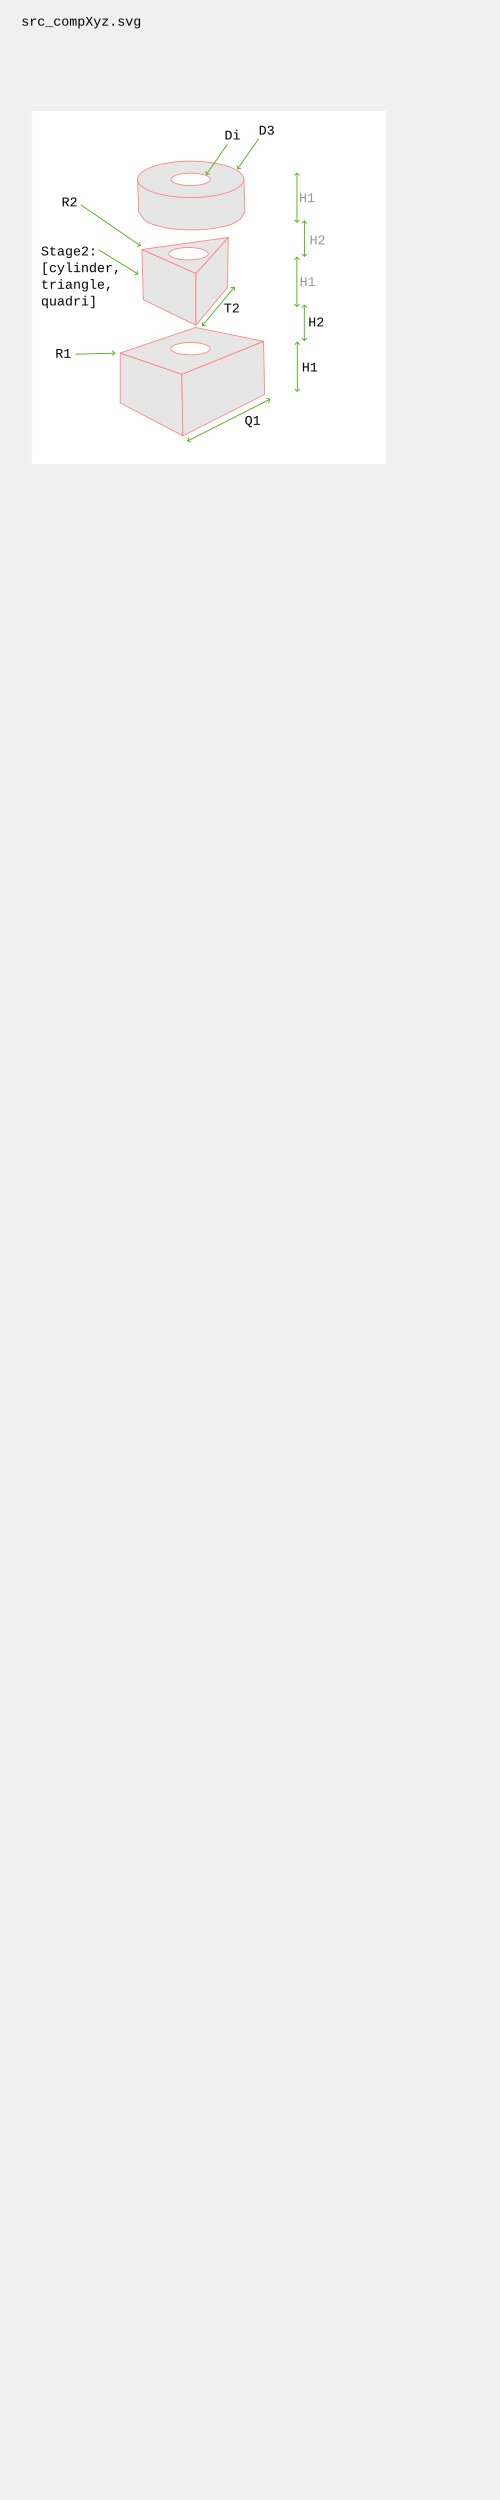
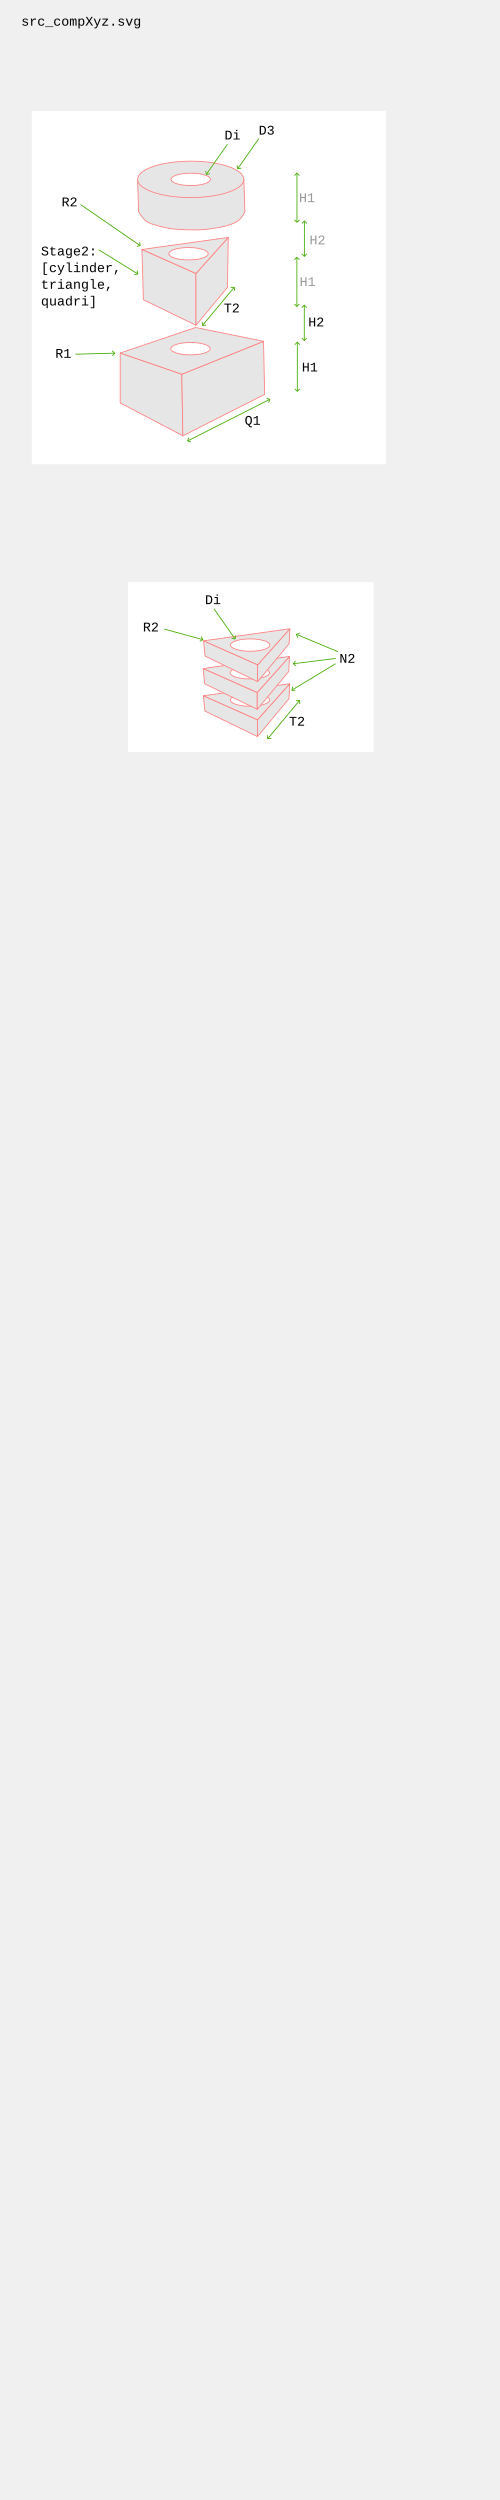
<svg xmlns="http://www.w3.org/2000/svg" width="600" height="3000" viewBox="0 0 158.75 793.75" version="1.1" id="svg1">
  <defs id="defs1">
+     <rect x="289.207" y="1046.91" width="43.246" height="42.345" id="rect17" />
    <rect x="522.554" y="258.574" width="64.869" height="45.048" id="rect15" />
    <rect x="517.148" y="389.213" width="123.431" height="89.195" id="rect14" />
    <rect x="537.87" y="515.346" width="62.13" height="62.166" id="rect13" />
    <rect x="546.88" y="332.697" width="53.12" height="68.228" id="rect12" />
    <rect x="510.841" y="164.875" width="60.364" height="53.156" id="rect11" />
    <rect x="409.934" y="428.855" width="53.156" height="54.958" id="rect10" />
    <marker style="overflow:visible" id="ArrowWide" refX="0" refY="0" orient="auto-start-reverse" markerWidth="1" markerHeight="1" viewBox="0 0 1 1" preserveAspectRatio="xMidYMid">
      <path style="fill:none;stroke:context-stroke;stroke-width:1;stroke-linecap:butt" d="M 3,-3 0,0 3,3" transform="rotate(180,0.125,0)" id="path10" />
    </marker>
    <rect x="25.483" y="16.564" width="226.797" height="52.24" id="rect1" />
    <marker style="overflow:visible" id="ArrowWide-7" refX="0" refY="0" orient="auto-start-reverse" markerWidth="1" markerHeight="1" viewBox="0 0 1 1" preserveAspectRatio="xMidYMid">
      <path style="fill:none;stroke:context-stroke;stroke-width:1;stroke-linecap:butt" d="M 3,-3 0,0 3,3" transform="rotate(180,0.125,0)" id="path10-9" />
    </marker>
    <marker style="overflow:visible" id="ArrowWide-7-9" refX="0" refY="0" orient="auto-start-reverse" markerWidth="1" markerHeight="1" viewBox="0 0 1 1" preserveAspectRatio="xMidYMid">
      <path style="fill:none;stroke:context-stroke;stroke-width:1;stroke-linecap:butt" d="M 3,-3 0,0 3,3" transform="rotate(180,0.125,0)" id="path10-9-2" />
    </marker>
    <marker style="overflow:visible" id="ArrowWide-7-6" refX="0" refY="0" orient="auto-start-reverse" markerWidth="1" markerHeight="1" viewBox="0 0 1 1" preserveAspectRatio="xMidYMid">
      <path style="fill:none;stroke:context-stroke;stroke-width:1;stroke-linecap:butt" d="M 3,-3 0,0 3,3" transform="rotate(180,0.125,0)" id="path10-9-1" />
    </marker>
    <marker style="overflow:visible" id="ArrowWide-7-9-6" refX="0" refY="0" orient="auto-start-reverse" markerWidth="1" markerHeight="1" viewBox="0 0 1 1" preserveAspectRatio="xMidYMid">
      <path style="fill:none;stroke:context-stroke;stroke-width:1;stroke-linecap:butt" d="M 3,-3 0,0 3,3" transform="rotate(180,0.125,0)" id="path10-9-2-3" />
    </marker>
    <rect x="409.934" y="428.855" width="53.156" height="54.958" id="rect10-7" />
    <rect x="409.934" y="428.855" width="53.156" height="54.958" id="rect10-74" />
    <rect x="409.934" y="428.855" width="53.156" height="54.958" id="rect10-4" />
    <rect x="409.934" y="428.855" width="53.156" height="54.958" id="rect10-4-8" />
    <marker style="overflow:visible" id="ArrowWide-6" refX="0" refY="0" orient="auto-start-reverse" markerWidth="1" markerHeight="1" viewBox="0 0 1 1" preserveAspectRatio="xMidYMid">
      <path style="fill:none;stroke:context-stroke;stroke-width:1;stroke-linecap:butt" d="M 3,-3 0,0 3,3" transform="rotate(180,0.125,0)" id="path10-8" />
    </marker>
    <rect x="510.841" y="164.875" width="60.364" height="53.156" id="rect11-9" />
    <marker style="overflow:visible" id="ArrowWide-2" refX="0" refY="0" orient="auto-start-reverse" markerWidth="1" markerHeight="1" viewBox="0 0 1 1" preserveAspectRatio="xMidYMid">
      <path style="fill:none;stroke:context-stroke;stroke-width:1;stroke-linecap:butt" d="M 3,-3 0,0 3,3" transform="rotate(180,0.125,0)" id="path10-7" />
    </marker>
    <marker style="overflow:visible" id="ArrowWide-61" refX="0" refY="0" orient="auto-start-reverse" markerWidth="1" markerHeight="1" viewBox="0 0 1 1" preserveAspectRatio="xMidYMid">
      <path style="fill:none;stroke:context-stroke;stroke-width:1;stroke-linecap:butt" d="M 3,-3 0,0 3,3" transform="rotate(180,0.125,0)" id="path10-5" />
    </marker>
    <rect x="522.554" y="258.574" width="64.869" height="45.048" id="rect15-1" />
+     <marker style="overflow:visible" id="ArrowWide-75" refX="0" refY="0" orient="auto-start-reverse" markerWidth="1" markerHeight="1" viewBox="0 0 1 1" preserveAspectRatio="xMidYMid">
+       <path style="fill:none;stroke:context-stroke;stroke-width:1;stroke-linecap:butt" d="M 3,-3 0,0 3,3" transform="rotate(180,0.125,0)" id="path10-3" />
+     </marker>
+     <rect x="546.88" y="332.697" width="53.12" height="68.228" id="rect12-6" />
+     <rect x="517.148" y="389.213" width="123.431" height="89.195" id="rect14-9" />
+     <marker style="overflow:visible" id="ArrowWide-3" refX="0" refY="0" orient="auto-start-reverse" markerWidth="1" markerHeight="1" viewBox="0 0 1 1" preserveAspectRatio="xMidYMid">
+       <path style="fill:none;stroke:context-stroke;stroke-width:1;stroke-linecap:butt" d="M 3,-3 0,0 3,3" transform="rotate(180,0.125,0)" id="path10-1" />
+     </marker>
+     <rect x="510.841" y="164.875" width="60.364" height="53.156" id="rect11-94" />
+     <rect x="522.554" y="258.574" width="64.869" height="45.048" id="rect15-7" />
+     <marker style="overflow:visible" id="ArrowWide-2-5" refX="0" refY="0" orient="auto-start-reverse" markerWidth="1" markerHeight="1" viewBox="0 0 1 1" preserveAspectRatio="xMidYMid">
+       <path style="fill:none;stroke:context-stroke;stroke-width:1;stroke-linecap:butt" d="M 3,-3 0,0 3,3" transform="rotate(180,0.125,0)" id="path10-7-3" />
+     </marker>
  </defs>
  <g id="layer1">
+     <rect style="fill:#ffffff;stroke:#ffffff;stroke-width:0.265;stroke-linejoin:round;stroke-dasharray:none" id="rect18" width="77.711" height="53.635" x="40.763" y="184.981" />
    <rect style="fill:#ffffff;stroke:#ffffff;stroke-width:0.265;stroke-linejoin:round" id="rect4" width="112.199" height="111.85" x="10.25" y="35.4" />
    <text xml:space="preserve" transform="scale(0.2645833)" id="text1" style="font-size:16px;line-height:normal;font-family:'Liberation Mono';-inkscape-font-specification:'Liberation Mono';text-decoration-color:#000000;white-space:pre;shape-inside:url(#rect1);display:inline;fill:#000000;stroke-width:1;-inkscape-stroke:none;stop-color:#000000">
-       <tspan x="25.482" y="30.801" id="tspan3">src_compXyz.svg</tspan>
+       <tspan x="25.482" y="30.801" id="tspan13">src_compXyz.svg</tspan>
    </text>
    <path style="fill:#e6e6e6;stroke:#ff8080;stroke-width:0.265;stroke-linejoin:round" d="m 38.166,112.076 v 15.845 l 19.89,10.451 -0.337,-19.553 z" id="path1" />
    <path style="fill:#e6e6e6;stroke:#ff8080;stroke-width:0.265;stroke-linejoin:round" d="M 58.056,138.371 84.014,125.224 83.677,108.368 57.719,118.819 Z" id="path2" />
    <path style="fill:#e6e6e6;stroke:#ff8080;stroke-width:0.265;stroke-linejoin:round" d="m 38.166,112.076 23.935,-8.091 21.575,4.383 -25.958,10.451 z" id="path3" />
    <ellipse style="fill:#ffffff;stroke:#ff8080;stroke-width:0.265;stroke-linejoin:round" id="path4" cx="60.488" cy="110.709" rx="6.257" ry="1.967" />
    <path style="fill:#e6e6e6;stroke:#ff8080;stroke-width:0.265;stroke-linejoin:round" d="m 45.53,95.174 16.686,8.105 V 86.83 l -17.163,-7.628 z" id="path5" />
    <path style="fill:#e6e6e6;stroke:#ff8080;stroke-width:0.265;stroke-linejoin:round" d="M 62.217,86.83 72.467,75.388 72.228,91.24 62.217,103.278 Z" id="path6" />
    <path style="fill:#e6e6e6;stroke:#ff8080;stroke-width:0.265;stroke-linejoin:round" d="M 45.053,79.202 72.467,75.388 62.217,86.83 Z" id="path7" />
    <ellipse style="fill:#ffffff;stroke:#ff8080;stroke-width:0.265;stroke-linejoin:round" id="path4-3" cx="59.858" cy="80.562" rx="6.257" ry="1.967" />
    <path style="fill:#e6e6e6;stroke:#ff8080;stroke-width:0.265;stroke-linejoin:round" d="m 43.692,56.949 0.321,10.296 c 0,0 1.275,2.138 2.24,2.878 0.969,0.744 2.208,1.073 3.377,1.429 2.065,0.628 4.207,1.051 6.358,1.225 4.121,0.334 8.329,0.38 12.398,-0.356 2.625,-0.475 5.447,-0.978 7.574,-2.589 0.835,-0.633 1.784,-2.588 1.784,-2.588 L 77.423,56.949 Z" id="path8" />
    <ellipse style="fill:#e6e6e6;stroke:#ff8080;stroke-width:0.265;stroke-linejoin:round" id="path4-3-1" cx="60.557" cy="56.949" rx="16.865" ry="5.781" />
    <ellipse style="fill:#ffffff;stroke:#ff8080;stroke-width:0.265;stroke-linejoin:round" id="path4-3-6" cx="60.557" cy="56.949" rx="6.257" ry="1.967" />
    <path style="fill:none;stroke:#44aa00;stroke-width:0.265;stroke-linejoin:round;marker-start:url(#ArrowWide);marker-end:url(#ArrowWide)" d="m 94.398,108.7 v 15.495" id="path9" />
    <path style="fill:none;stroke:#44aa00;stroke-width:0.265;stroke-linejoin:round;marker-start:url(#ArrowWide-7);marker-end:url(#ArrowWide-7)" d="m 96.609,96.943 v 11.109" id="path9-3" />
    <path style="fill:none;stroke:#44aa00;stroke-width:0.265;stroke-linejoin:round;marker-start:url(#ArrowWide-7-9);marker-end:url(#ArrowWide-7-9)" d="M 94.254,81.747 V 97.242" id="path9-3-7" />
    <path style="fill:none;stroke:#44aa00;stroke-width:0.265;stroke-linejoin:round;marker-start:url(#ArrowWide-7-6);marker-end:url(#ArrowWide-7-6)" d="m 96.64,70.218 v 11.109" id="path9-3-1" />
    <path style="fill:none;stroke:#44aa00;stroke-width:0.265;stroke-linejoin:round;marker-start:url(#ArrowWide-7-9-6);marker-end:url(#ArrowWide-7-9-6)" d="M 94.285,55.022 V 70.517" id="path9-3-7-5" />
    <text xml:space="preserve" transform="matrix(0.2645833,0,0,0.2645833,-12.63401,0.7151329)" id="text10" style="font-size:16px;line-height:normal;font-family:'Liberation Mono';-inkscape-font-specification:'Liberation Mono';text-decoration-color:#000000;white-space:pre;shape-inside:url(#rect10);display:inline;fill:#000000;stroke-width:1;-inkscape-stroke:none;stop-color:#000000">
-       <tspan x="409.934" y="443.092" id="tspan4">H1</tspan>
+       <tspan x="409.934" y="443.092" id="tspan16">H1</tspan>
    </text>
    <text xml:space="preserve" transform="matrix(0.2645833,0,0,0.2645833,-13.34692,-26.42023)" id="text10-6" style="font-size:16px;line-height:normal;font-family:'Liberation Mono';-inkscape-font-specification:'Liberation Mono';text-decoration-color:#000000;white-space:pre;shape-inside:url(#rect10-7);display:inline;fill:#999999;stroke-width:1;-inkscape-stroke:none;stop-color:#000000">
-       <tspan x="409.934" y="443.092" id="tspan5">H1</tspan>
+       <tspan x="409.934" y="443.092" id="tspan18">H1</tspan>
    </text>
    <text xml:space="preserve" transform="matrix(0.2645833,0,0,0.2645833,-13.52783,-53.06706)" id="text10-5" style="font-size:16px;line-height:normal;font-family:'Liberation Mono';-inkscape-font-specification:'Liberation Mono';text-decoration-color:#000000;white-space:pre;shape-inside:url(#rect10-74);display:inline;fill:#999999;stroke-width:1;-inkscape-stroke:none;stop-color:#000000">
-       <tspan x="409.934" y="443.092" id="tspan6">H1</tspan>
+       <tspan x="409.934" y="443.092" id="tspan19">H1</tspan>
    </text>
    <text xml:space="preserve" transform="matrix(0.2645833,0,0,0.2645833,-10.1956,-39.64529)" id="text10-7" style="font-size:16px;line-height:normal;font-family:'Liberation Mono';-inkscape-font-specification:'Liberation Mono';text-decoration-color:#000000;white-space:pre;shape-inside:url(#rect10-4);display:inline;fill:#999999;stroke-width:1;-inkscape-stroke:none;stop-color:#000000">
-       <tspan x="409.934" y="443.092" id="tspan7">H2</tspan>
+       <tspan x="409.934" y="443.092" id="tspan20">H2</tspan>
    </text>
    <text xml:space="preserve" transform="matrix(0.2645833,0,0,0.2645833,-10.59785,-13.60008)" id="text10-7-1" style="font-size:16px;line-height:normal;font-family:'Liberation Mono';-inkscape-font-specification:'Liberation Mono';text-decoration-color:#000000;white-space:pre;shape-inside:url(#rect10-4-8);display:inline;fill:#000000;stroke-width:1;-inkscape-stroke:none;stop-color:#000000">
-       <tspan x="409.934" y="443.092" id="tspan8">H2</tspan>
+       <tspan x="409.934" y="443.092" id="tspan26">H2</tspan>
    </text>
    <path style="fill:#999999;stroke:#44aa00;stroke-width:0.265;stroke-linejoin:round;marker-start:url(#ArrowWide)" d="m 65.554,55.304 6.675,-9.535" id="path11" />
    <text xml:space="preserve" transform="matrix(0.2645833,0,0,0.2645833,-63.88521,-3.098909)" id="text11" style="font-size:16px;line-height:normal;font-family:'Liberation Mono';-inkscape-font-specification:'Liberation Mono';text-decoration-color:#000000;white-space:pre;shape-inside:url(#rect11);display:inline;fill:#000000;stroke-width:1;-inkscape-stroke:none;stop-color:#000000">
-       <tspan x="510.842" y="179.111" id="tspan9">Di</tspan>
+       <tspan x="510.842" y="179.111" id="tspan27">Di</tspan>
    </text>
    <path style="fill:#999999;stroke:#44aa00;stroke-width:0.265;stroke-linejoin:round;marker-start:url(#ArrowWide-6)" d="m 75.499,53.534 6.675,-9.535" id="path11-6" />
    <text xml:space="preserve" transform="matrix(0.2645833,0,0,0.2645833,-53.03445,-4.649357)" id="text11-4" style="font-size:16px;line-height:normal;font-family:'Liberation Mono';-inkscape-font-specification:'Liberation Mono';text-decoration-color:#000000;white-space:pre;shape-inside:url(#rect11-9);display:inline;fill:#000000;stroke-width:1;-inkscape-stroke:none;stop-color:#000000">
-       <tspan x="510.842" y="179.111" id="tspan10">D3</tspan>
+       <tspan x="510.842" y="179.111" id="tspan28">D3</tspan>
    </text>
    <path style="fill:#999999;stroke:#44aa00;stroke-width:0.265;stroke-linejoin:round;marker-start:url(#ArrowWide);marker-end:url(#ArrowWide)" d="M 64.333,103.278 74.345,91.24" id="path12" />
    <text xml:space="preserve" transform="matrix(0.2645833,0,0,0.2645833,-73.63918,7.389956)" id="text12" style="font-size:16px;line-height:normal;font-family:'Liberation Mono';-inkscape-font-specification:'Liberation Mono';text-decoration-color:#000000;white-space:pre;shape-inside:url(#rect12);display:inline;fill:#000000;stroke-width:1;-inkscape-stroke:none;stop-color:#000000">
-       <tspan x="546.879" y="346.934" id="tspan11">T2</tspan>
+       <tspan x="546.879" y="346.934" id="tspan29">T2</tspan>
    </text>
    <path style="fill:#999999;stroke:#44aa00;stroke-width:0.265;stroke-linejoin:round;marker-start:url(#ArrowWide);marker-end:url(#ArrowWide)" d="M 59.643,139.959 85.601,126.811" id="path13" />
    <text xml:space="preserve" transform="matrix(0.2645833,0,0,0.2645833,-64.64567,-5.244308)" id="text13" style="font-size:16px;line-height:normal;font-family:'Liberation Mono';-inkscape-font-specification:'Liberation Mono';text-decoration-color:#000000;white-space:pre;shape-inside:url(#rect13);display:inline;fill:#000000;stroke-width:1;-inkscape-stroke:none;stop-color:#000000">
-       <tspan x="537.869" y="529.582" id="tspan12">Q1</tspan>
+       <tspan x="537.869" y="529.582" id="tspan30">Q1</tspan>
    </text>
    <path style="fill:#999999;stroke:#44aa00;stroke-width:0.265;stroke-linejoin:round;marker-end:url(#ArrowWide)" d="M 31.32,79.307 43.715,86.936" id="path14" />
    <text xml:space="preserve" transform="matrix(0.2645833,0,0,0.2645833,-123.8228,-25.63996)" id="text14" style="font-size:16px;line-height:normal;font-family:'Liberation Mono';-inkscape-font-specification:'Liberation Mono';text-decoration-color:#000000;white-space:pre;shape-inside:url(#rect14);display:inline;fill:#000000;stroke-width:1;-inkscape-stroke:none;stop-color:#000000">
-       <tspan x="517.148" y="403.449" id="tspan13">Stage2:
+       <tspan x="517.148" y="403.449" id="tspan31">Stage2:
</tspan>
-       <tspan x="517.148" y="423.449" id="tspan16">[cylinder,
+       <tspan x="517.148" y="423.449" id="tspan32">[cylinder,
</tspan>
-       <tspan x="517.148" y="443.449" id="tspan17">triangle,
+       <tspan x="517.148" y="443.449" id="tspan33">triangle,
</tspan>
-       <tspan x="517.148" y="463.449" id="tspan18">quadri]</tspan>
+       <tspan x="517.148" y="463.449" id="tspan34">quadri]</tspan>
    </text>
    <path style="fill:#999999;stroke:#44aa00;stroke-width:0.265;stroke-linejoin:round;marker-end:url(#ArrowWide-2)" d="M 25.582,64.951 44.469,77.959" id="path14-6" />
    <text xml:space="preserve" transform="matrix(0.2645833,0,0,0.2645833,-118.7121,-6.674574)" id="text15" style="font-size:16px;line-height:normal;font-family:'Liberation Mono';-inkscape-font-specification:'Liberation Mono';text-decoration-color:#000000;white-space:pre;shape-inside:url(#rect15);display:inline;fill:#000000;stroke-width:1;-inkscape-stroke:none;stop-color:#000000">
-       <tspan x="522.555" y="272.811" id="tspan19">R2</tspan>
+       <tspan x="522.555" y="272.811" id="tspan35">R2</tspan>
    </text>
    <path style="fill:#999999;stroke:#44aa00;stroke-width:0.265;stroke-linejoin:round;marker-end:url(#ArrowWide-61)" d="m 23.968,112.456 12.396,-0.325" id="path14-9" />
    <text xml:space="preserve" transform="matrix(0.2645833,0,0,0.2645833,-120.7098,41.41736)" id="text15-1" style="font-size:16px;line-height:normal;font-family:'Liberation Mono';-inkscape-font-specification:'Liberation Mono';text-decoration-color:#000000;white-space:pre;shape-inside:url(#rect15-1);display:inline;fill:#000000;stroke-width:1;-inkscape-stroke:none;stop-color:#000000">
-       <tspan x="522.555" y="272.811" id="tspan20">R1</tspan>
+       <tspan x="522.555" y="272.811" id="tspan36">R1</tspan>
+     </text>
+     <path style="fill:#e6e6e6;stroke:#ff8080;stroke-width:0.265;stroke-linejoin:round" d="m 65.049,225.76 16.686,8.105 v -5.336 l -17.163,-7.628 z" id="path5-7" />
+     <path style="fill:#e6e6e6;stroke:#ff8080;stroke-width:0.265;stroke-linejoin:round" d="m 81.736,228.529 10.25,-11.442 -0.238,4.74 -10.012,12.038 z" id="path6-0" />
+     <path style="fill:#e6e6e6;stroke:#ff8080;stroke-width:0.265;stroke-linejoin:round" d="m 64.572,220.901 27.413,-3.814 -10.25,11.442 z" id="path7-9" />
+     <ellipse style="fill:#ffffff;stroke:#ff8080;stroke-width:0.265;stroke-linejoin:round" id="path4-3-3" cx="79.377" cy="222.261" rx="6.257" ry="1.967" />
+     <path style="fill:#999999;stroke:#44aa00;stroke-width:0.265;stroke-linejoin:round;marker-start:url(#ArrowWide-75);marker-end:url(#ArrowWide-75)" d="M 85.044,234.489 95.056,222.451" id="path12-6" />
+     <text xml:space="preserve" transform="matrix(0.2645833,0,0,0.2645833,-52.92827,138.6002)" id="text12-0" style="font-size:16px;line-height:normal;font-family:'Liberation Mono';-inkscape-font-specification:'Liberation Mono';text-decoration-color:#000000;white-space:pre;shape-inside:url(#rect12-6);display:inline;fill:#000000;stroke-width:1;-inkscape-stroke:none;stop-color:#000000">
+       <tspan x="546.879" y="346.934" id="tspan37">T2</tspan>
+     </text>
+     <path style="fill:#e6e6e6;stroke:#ff8080;stroke-width:0.265;stroke-linejoin:round" d="m 64.982,217.103 16.686,8.105 v -5.336 l -17.163,-7.628 z" id="path5-7-3" />
+     <path style="fill:#e6e6e6;stroke:#ff8080;stroke-width:0.265;stroke-linejoin:round" d="m 81.669,219.873 10.25,-11.442 -0.238,4.74 -10.012,12.038 z" id="path6-0-7" />
+     <path style="fill:#e6e6e6;stroke:#ff8080;stroke-width:0.265;stroke-linejoin:round" d="M 64.506,212.244 91.919,208.43 81.669,219.873 Z" id="path7-9-5" />
+     <ellipse style="fill:#ffffff;stroke:#ff8080;stroke-width:0.265;stroke-linejoin:round" id="path4-3-3-9" cx="79.31" cy="213.605" rx="6.257" ry="1.967" />
+     <path style="fill:#e6e6e6;stroke:#ff8080;stroke-width:0.265;stroke-linejoin:round" d="m 65.111,208.309 16.686,8.105 v -5.336 l -17.163,-7.628 z" id="path5-7-7" />
+     <path style="fill:#e6e6e6;stroke:#ff8080;stroke-width:0.265;stroke-linejoin:round" d="m 81.797,211.079 10.25,-11.442 -0.238,4.74 -10.012,12.038 z" id="path6-0-3" />
+     <path style="fill:#e6e6e6;stroke:#ff8080;stroke-width:0.265;stroke-linejoin:round" d="M 64.634,203.451 92.048,199.637 81.797,211.079 Z" id="path7-9-6" />
+     <ellipse style="fill:#ffffff;stroke:#ff8080;stroke-width:0.265;stroke-linejoin:round" id="path4-3-3-1" cx="79.439" cy="204.811" rx="6.257" ry="1.967" />
+     <path style="fill:#999999;stroke:#44aa00;stroke-width:0.265;stroke-linejoin:round;marker-start:url(#ArrowWide-3)" d="m 74.598,202.817 -6.675,-9.535" id="path11-4" />
+     <text xml:space="preserve" transform="matrix(0.2645833,0,0,0.2645833,-70.08032,144.4143)" id="text11-5" style="font-size:16px;line-height:normal;font-family:'Liberation Mono';-inkscape-font-specification:'Liberation Mono';text-decoration-color:#000000;white-space:pre;shape-inside:url(#rect11-94);display:inline;fill:#000000;stroke-width:1;-inkscape-stroke:none;stop-color:#000000">
+       <tspan x="510.842" y="179.111" id="tspan38">Di</tspan>
+     </text>
+     <path style="fill:#ffffff;stroke:#44aa00;stroke-width:0.265;stroke-linejoin:round;marker-start:url(#ArrowWide)" d="m 94.159,201.429 13.111,5.483" id="path15" />
+     <path style="fill:#ffffff;stroke:#44aa00;stroke-width:0.265;stroke-linejoin:round;stroke-dasharray:none;marker-start:url(#ArrowWide)" d="m 93.206,210.726 13.349,-1.669" id="path16" />
+     <path style="fill:#ffffff;stroke:#44aa00;stroke-width:0.265;stroke-linejoin:round;stroke-dasharray:none;marker-start:url(#ArrowWide)" d="m 92.729,219.069 13.826,-8.343" id="path17" />
+     <text xml:space="preserve" transform="matrix(0.2645833,0,0,0.2645833,31.22747,-70.3214)" id="text17" style="font-size:16px;line-height:normal;font-family:'Liberation Mono';-inkscape-font-specification:'Liberation Mono';text-decoration-color:#000000;white-space:pre;shape-inside:url(#rect17);fill:#000000;stroke-width:1;-inkscape-stroke:none;stop-color:#000000">
+       <tspan x="289.207" y="1061.147" id="tspan39">N2</tspan>
+     </text>
+     <path style="fill:#999999;stroke:#44aa00;stroke-width:0.265;stroke-linejoin:round;marker-end:url(#ArrowWide-2-5)" d="m 52.153,199.745 12.182,3.318" id="path14-6-2" />
+     <text xml:space="preserve" transform="matrix(0.2645833,0,0,0.2645833,-92.89477,128.3021)" id="text15-9" style="font-size:16px;line-height:normal;font-family:'Liberation Mono';-inkscape-font-specification:'Liberation Mono';text-decoration-color:#000000;white-space:pre;shape-inside:url(#rect15-7);display:inline;fill:#000000;stroke-width:1;-inkscape-stroke:none;stop-color:#000000">
+       <tspan x="522.555" y="272.811" id="tspan40">R2</tspan>
    </text>
  </g>
</svg>
